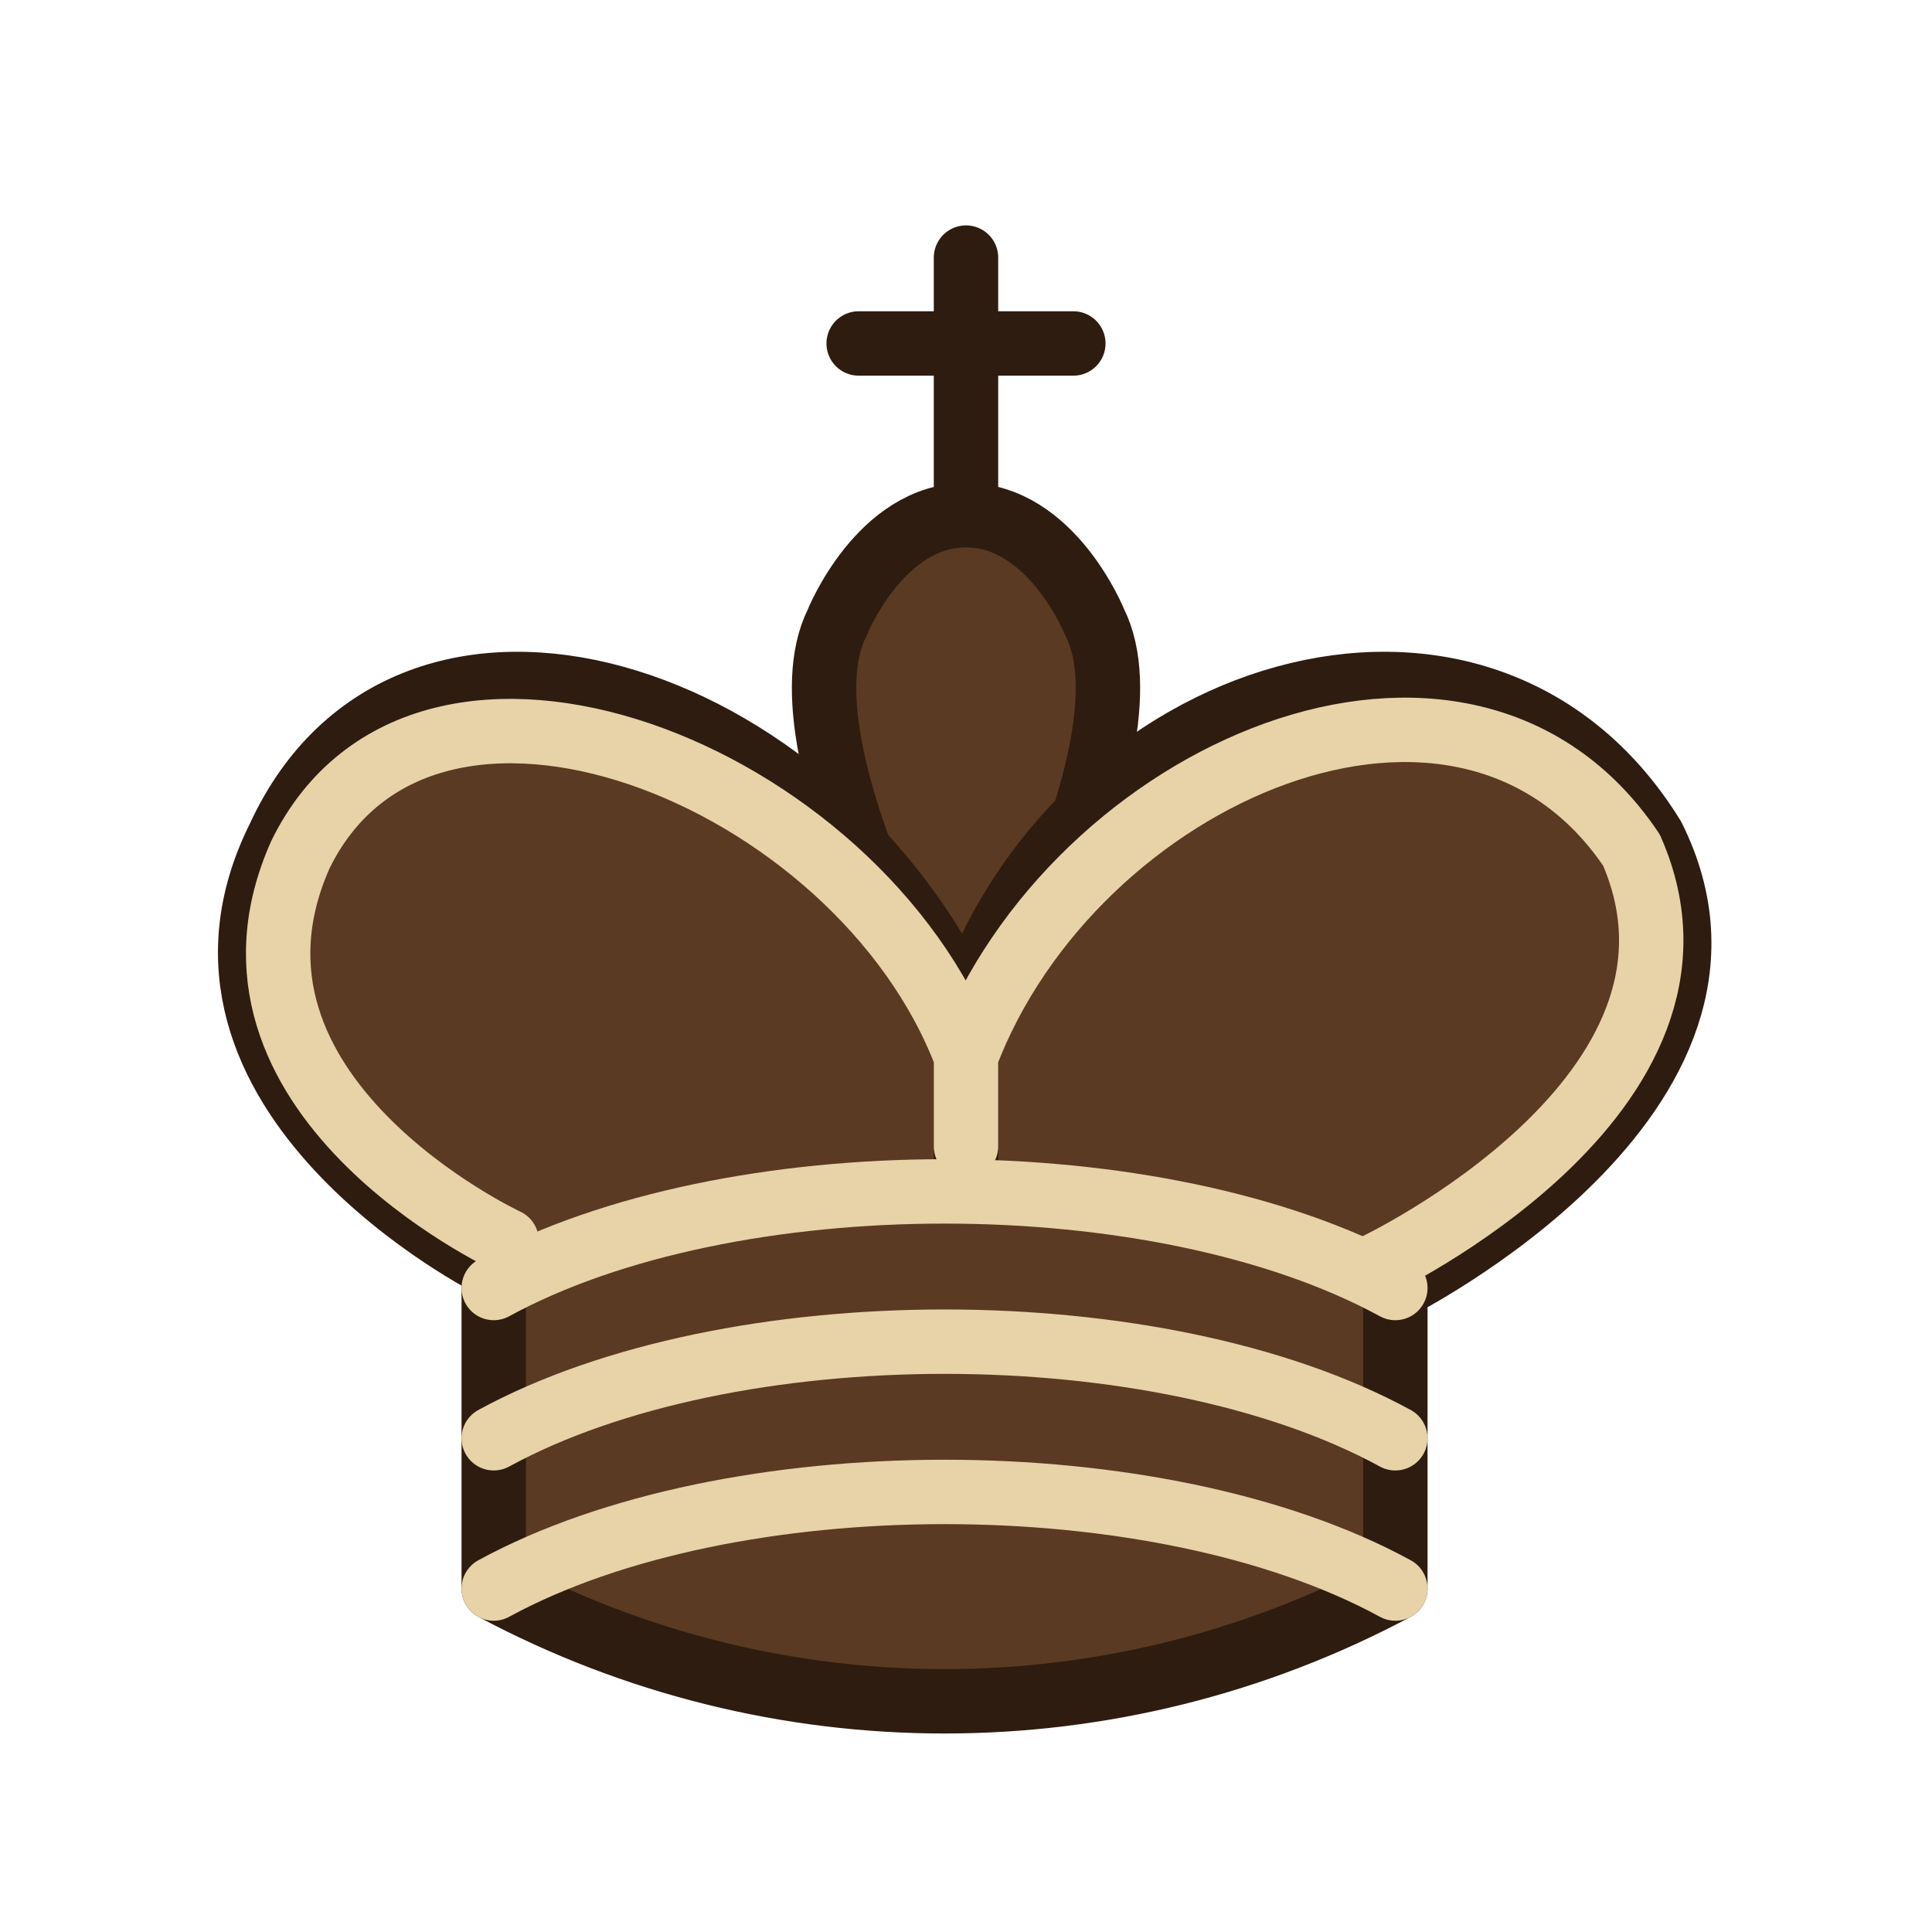
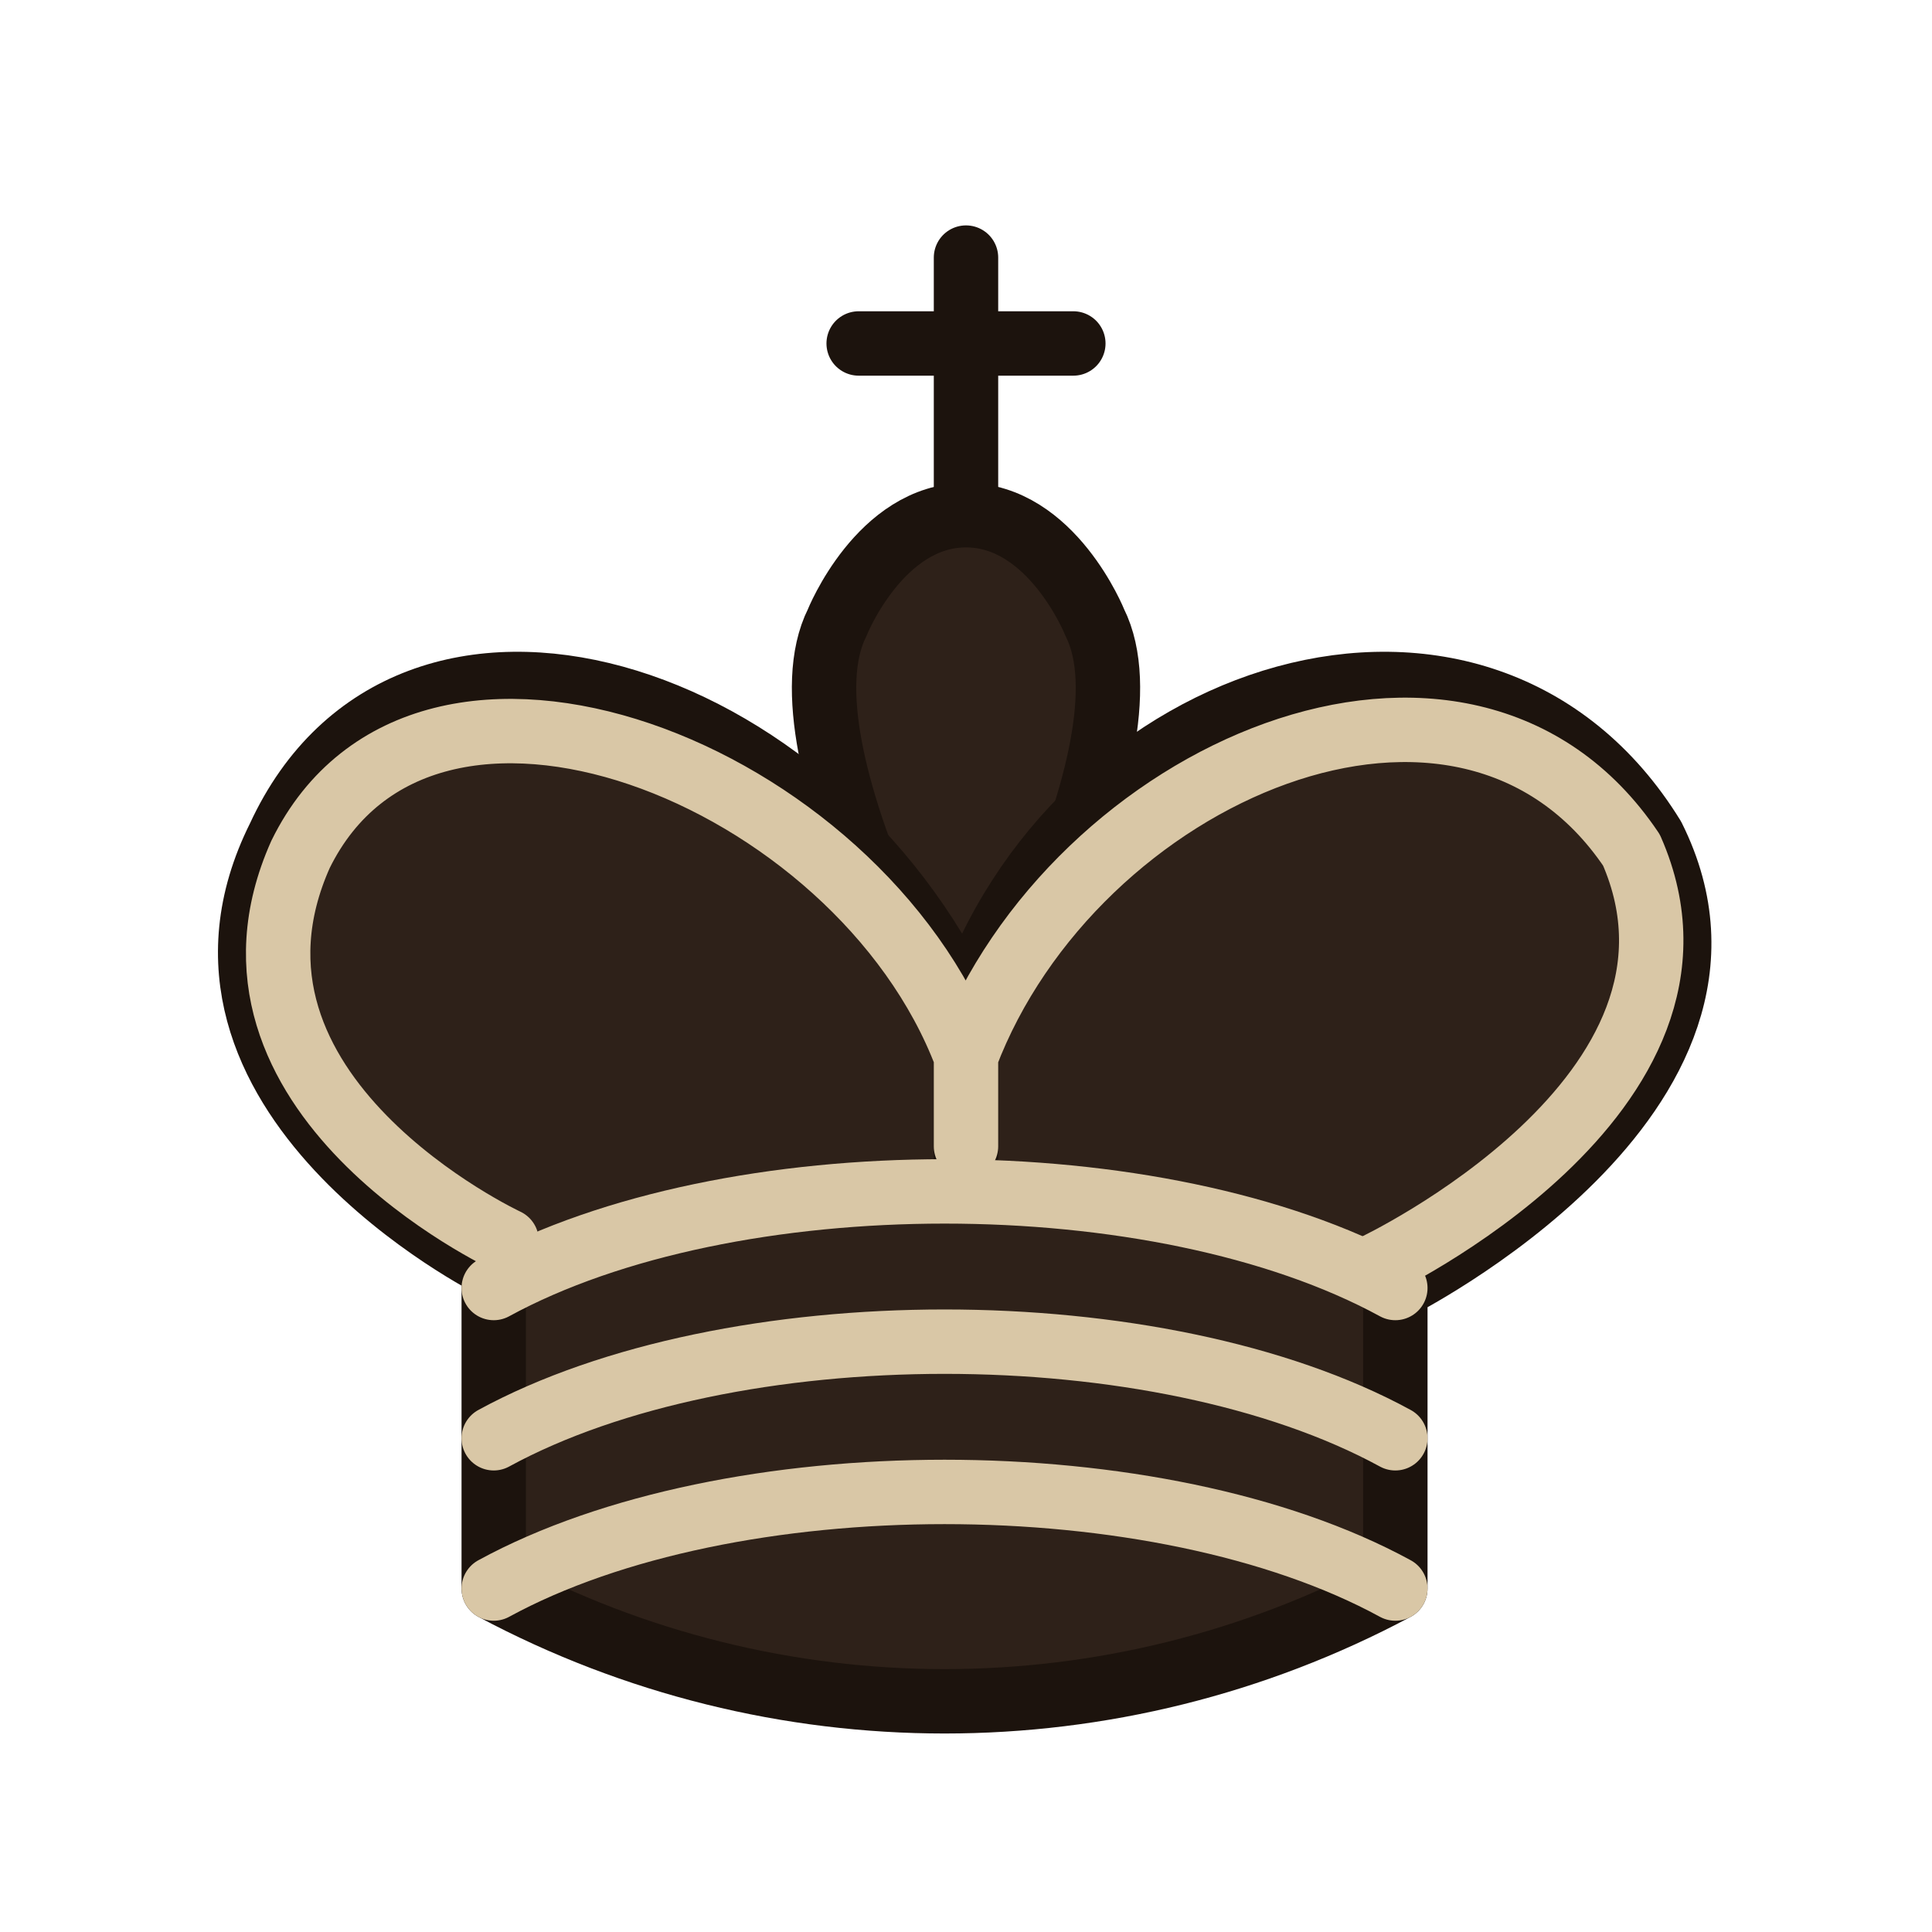
<svg xmlns="http://www.w3.org/2000/svg" style="color-scheme:light only" viewBox="0 0 45 45">
-   <g fill="#5A3A22">
-     <g fill="none" fill-rule="evenodd" stroke="#2E1C10" stroke-linecap="round" stroke-linejoin="round" stroke-width="1.5">
+   <g fill="#2E2119">
+     <g fill="none" fill-rule="evenodd" stroke="#1C130D" stroke-linecap="round" stroke-linejoin="round" stroke-width="1.5">
      <path stroke-linejoin="miter" d="M22.5 11.6V6" />
-       <path fill="#5A3A22" stroke-linecap="butt" stroke-linejoin="miter" d="M22.5 25s4.5-7.5 3-10.5c0 0-1-2.5-3-2.5s-3 2.5-3 2.5c-1.5 3 3 10.5 3 10.5" />
-       <path fill="#5A3A22" d="M11.5 37a22.3 22.3 0 0 0 21 0v-7s9-4.5 6-10.5c-4-6.5-13.5-3.5-16 4V27v-3.5c-3.5-7.5-13-10.5-16-4-3 6 5 10 5 10z" />
+       <path fill="#2E2119" stroke-linecap="butt" stroke-linejoin="miter" d="M22.5 25s4.5-7.5 3-10.5c0 0-1-2.5-3-2.5s-3 2.5-3 2.5c-1.5 3 3 10.5 3 10.5" />
+       <path fill="#2E2119" d="M11.5 37a22.3 22.3 0 0 0 21 0v-7s9-4.5 6-10.5c-4-6.5-13.5-3.5-16 4V27v-3.5c-3.5-7.5-13-10.5-16-4-3 6 5 10 5 10z" />
      <path stroke-linejoin="miter" d="M20 8h5" />
-       <path stroke="#E8D2A8" d="M32 29.5s8.5-4 6-9.7C34.1 14 25 18 22.5 24.6v2.1-2.1C20 18 9.9 14 7 19.9c-2.5 5.6 4.8 9 4.8 9" />
-       <path stroke="#E8D2A8" d="M11.5 30c5.5-3 15.5-3 21 0m-21 3.5c5.5-3 15.5-3 21 0m-21 3.5c5.5-3 15.5-3 21 0" />
+       <path stroke="#D9C7A6" d="M32 29.5s8.5-4 6-9.7C34.1 14 25 18 22.5 24.6v2.1-2.1C20 18 9.9 14 7 19.9c-2.5 5.6 4.8 9 4.8 9" />
+       <path stroke="#D9C7A6" d="M11.5 30c5.5-3 15.5-3 21 0m-21 3.5c5.5-3 15.5-3 21 0m-21 3.5c5.5-3 15.5-3 21 0" />
    </g>
  </g>
</svg>
